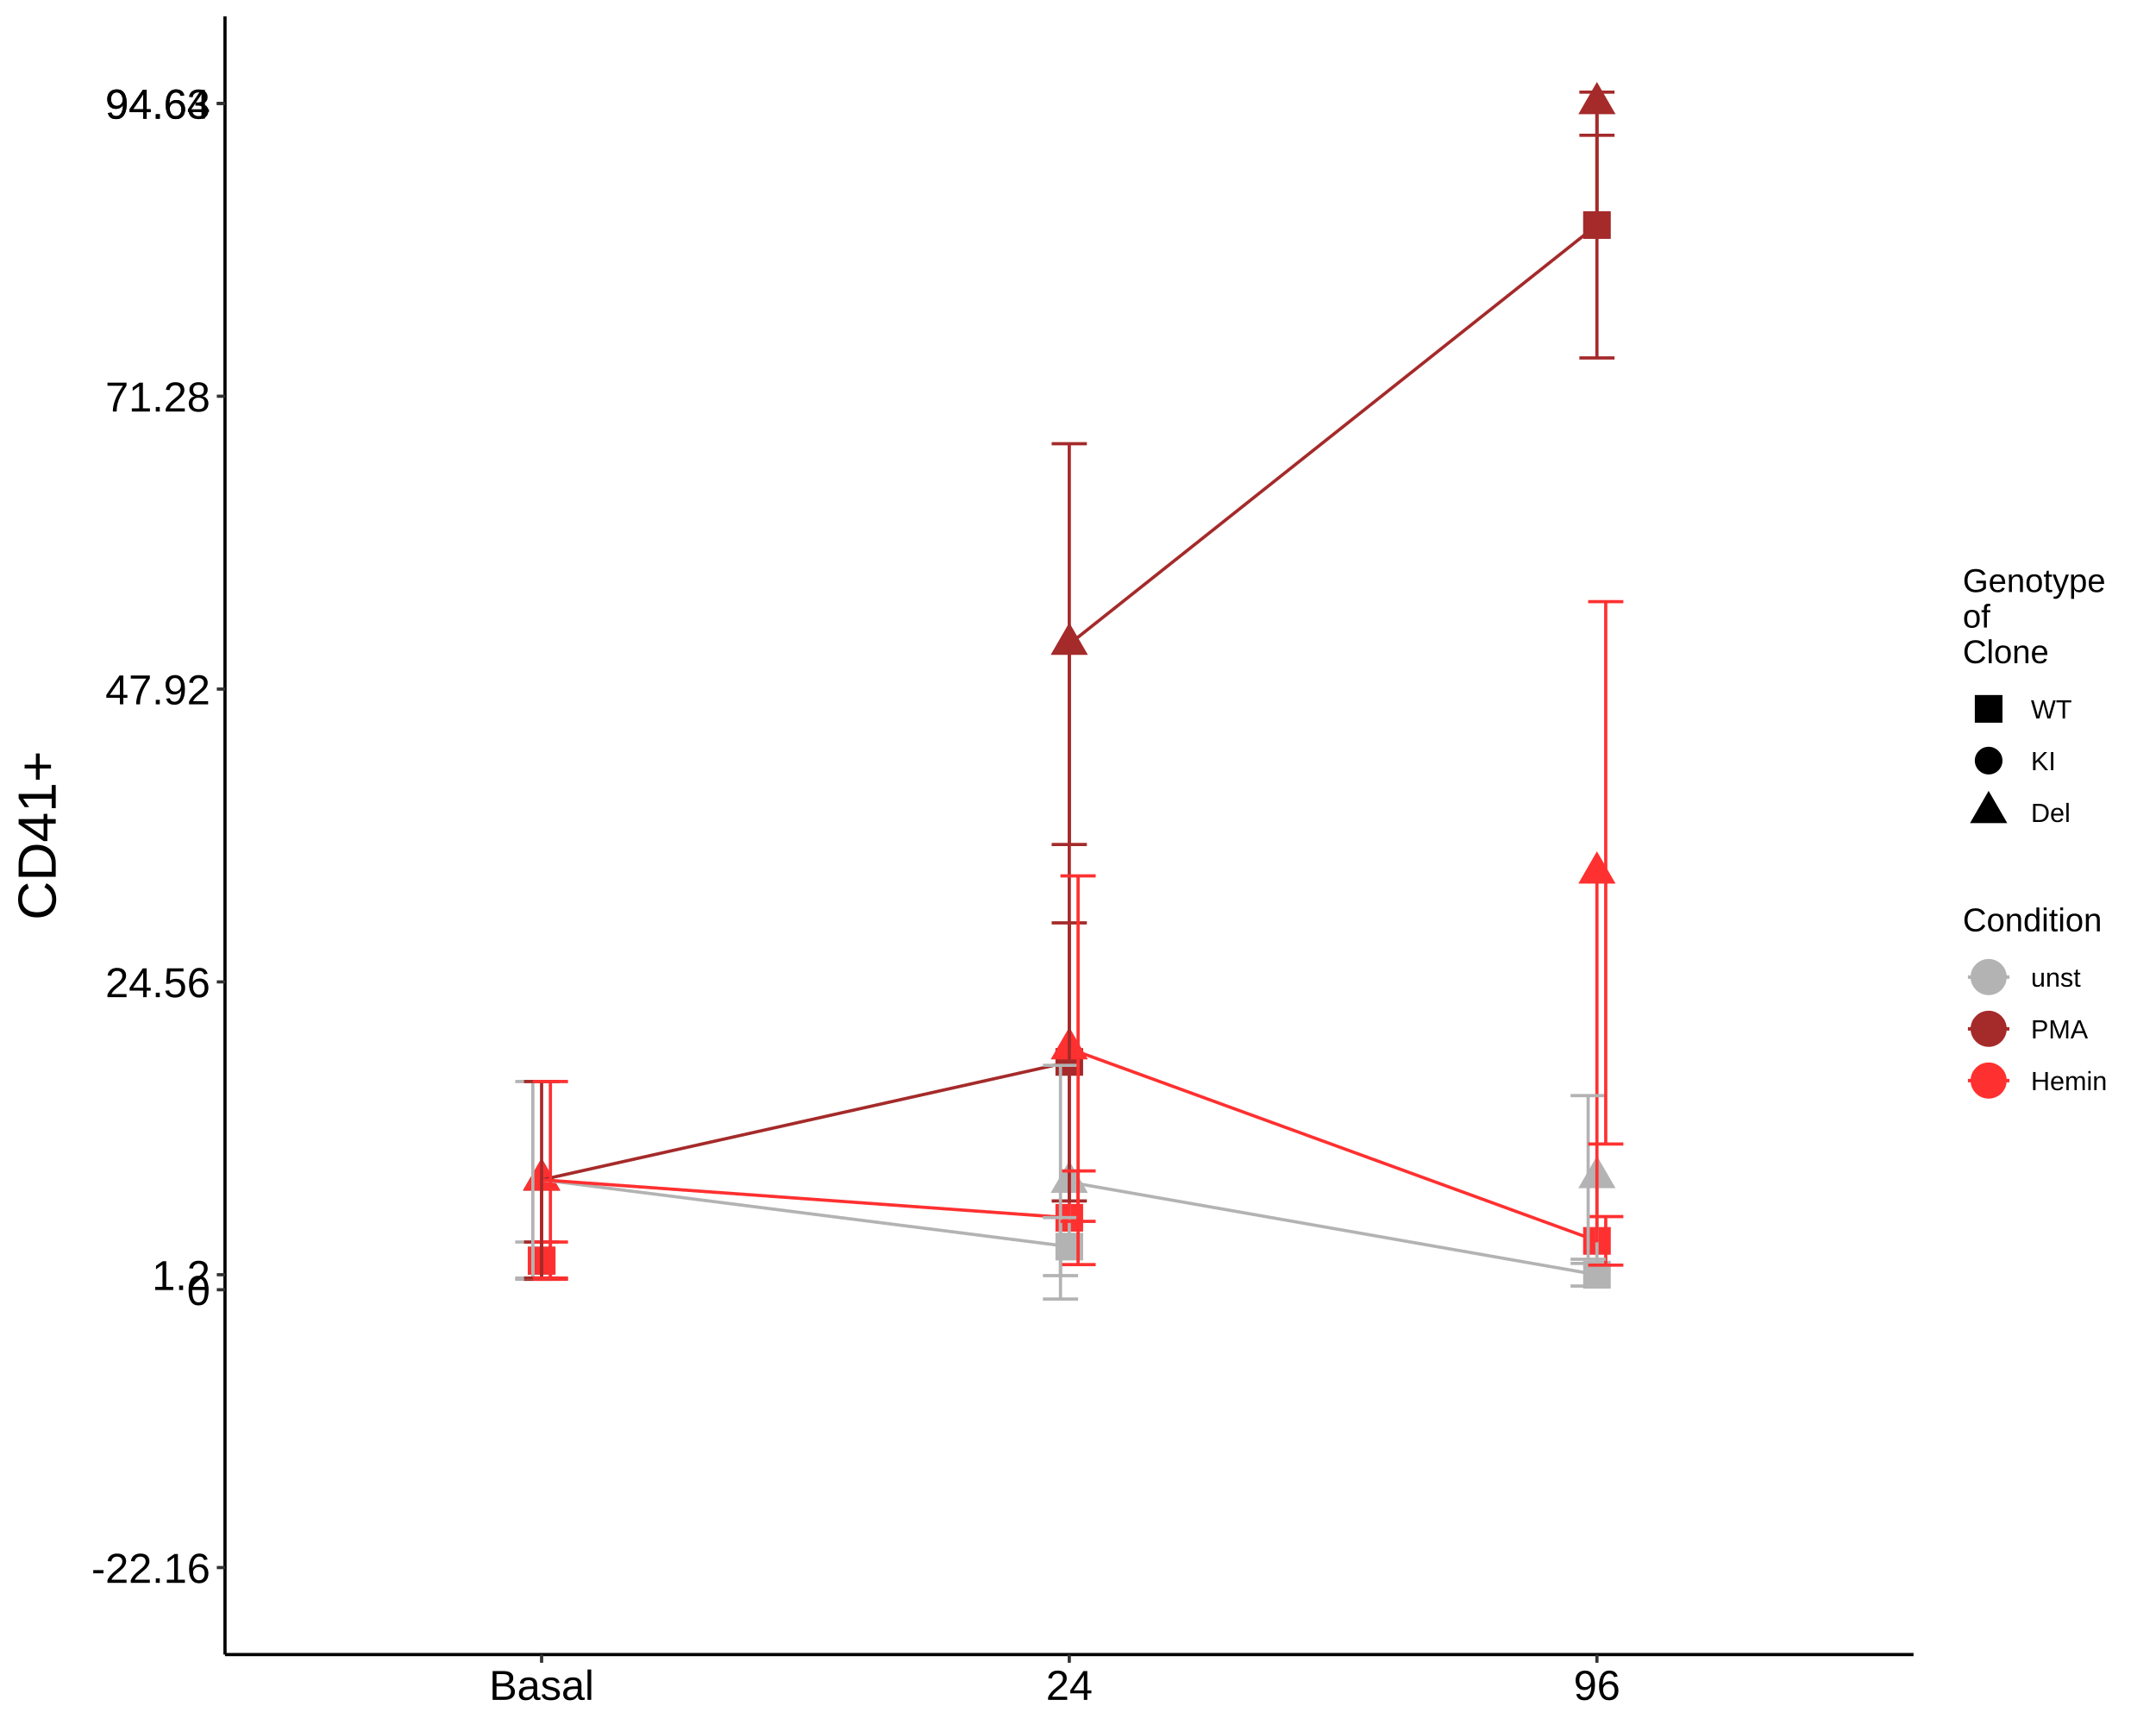
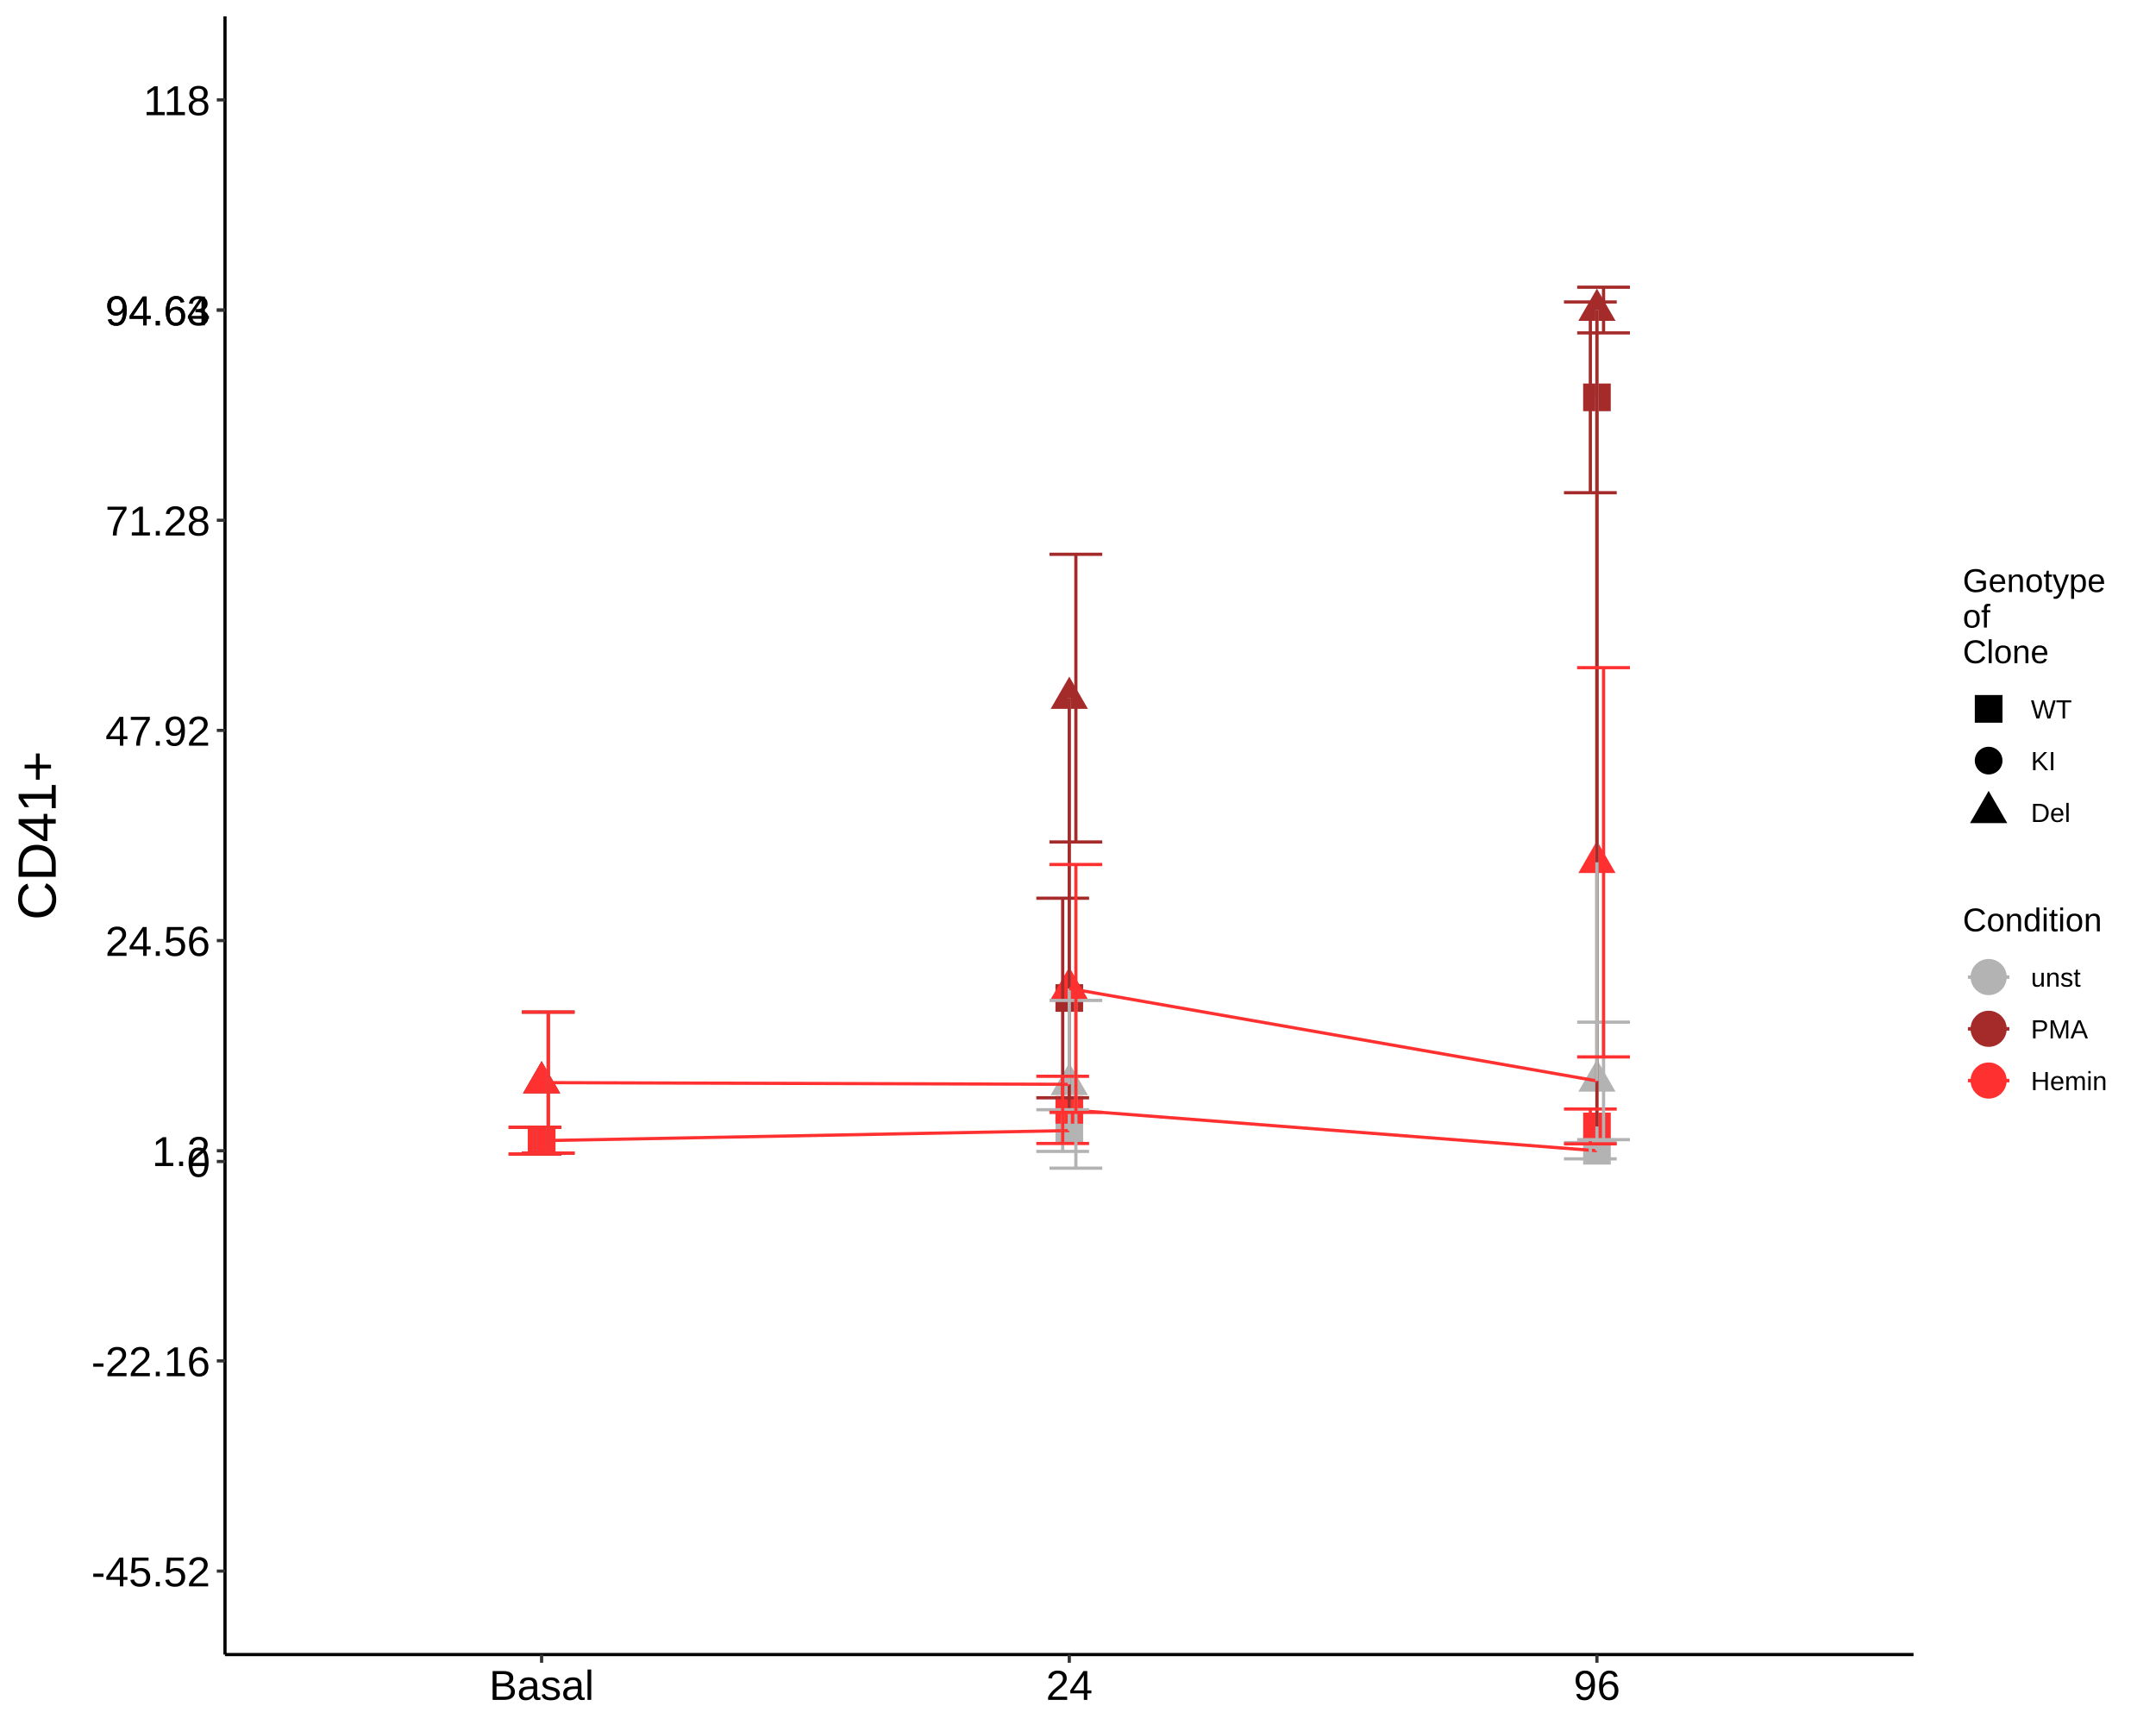
<svg xmlns="http://www.w3.org/2000/svg" class="svglite" width="720.00pt" height="576.00pt" viewBox="0 0 720.00 576.00">
  <defs>
    <style type="text/css">
    .svglite line, .svglite polyline, .svglite polygon, .svglite path, .svglite rect, .svglite circle {
      fill: none;
      stroke: #000000;
      stroke-linecap: round;
      stroke-linejoin: round;
      stroke-miterlimit: 10.00;
    }
  </style>
  </defs>
  <rect width="100%" height="100%" style="stroke: none; fill: #FFFFFF;" />
  <defs>
    <clipPath id="cpMC4wMHw3MjAuMDB8MC4wMHw1NzYuMDA=">
      <rect x="0.00" y="0.00" width="720.00" height="576.00" />
    </clipPath>
  </defs>
  <g clip-path="url(#cpMC4wMHw3MjAuMDB8MC4wMHw1NzYuMDA=)">
    <rect x="0" y="0.00" width="720.00" height="576.00" style="stroke-width: 1.07; stroke: #FFFFFF; fill: #FFFFFF;" />
  </g>
  <defs>
    <clipPath id="cpNzUuMTR8NjM5LjAzfDUuNDh8NTUyLjQ4">
      <rect x="75.14" y="5.48" width="563.89" height="547.00" />
    </clipPath>
  </defs>
  <g clip-path="url(#cpNzUuMTR8NjM5LjAzfDUuNDh8NTUyLjQ4)">
    <rect x="75.14" y="5.48" width="563.89" height="547.00" style="stroke-width: 1.07; stroke: none; fill: #FFFFFF;" />
-     <polygon points="176.25,425.57 185.49,425.57 185.49,416.34 176.25,416.34 " style="stroke-width: 2.83; stroke: none; fill: #B3B3B3;" />
-     <polygon points="352.47,420.88 361.71,420.88 361.71,411.64 352.47,411.64 " style="stroke-width: 2.83; stroke: none; fill: #B3B3B3;" />
-     <polygon points="528.69,430.27 537.92,430.27 537.92,421.03 528.69,421.03 " style="stroke-width: 2.83; stroke: none; fill: #B3B3B3;" />
-     <polygon points="176.25,425.57 185.49,425.57 185.49,416.34 176.25,416.34 " style="stroke-width: 2.83; stroke: none; fill: #A52A2A;" />
-     <polygon points="352.47,359.21 361.71,359.21 361.71,349.97 352.47,349.97 " style="stroke-width: 2.83; stroke: none; fill: #A52A2A;" />
-     <polygon points="528.69,79.76 537.92,79.76 537.92,70.53 528.69,70.53 " style="stroke-width: 2.83; stroke: none; fill: #A52A2A;" />
-     <polygon points="176.25,425.57 185.49,425.57 185.49,416.34 176.25,416.34 " style="stroke-width: 2.83; stroke: none; fill: #FF3030;" />
-     <polygon points="352.47,411.25 361.71,411.25 361.71,402.01 352.47,402.01 " style="stroke-width: 2.83; stroke: none; fill: #FF3030;" />
-     <polygon points="528.69,418.97 537.92,418.97 537.92,409.73 528.69,409.73 " style="stroke-width: 2.83; stroke: none; fill: #FF3030;" />
-     <polygon points="180.87,386.77 187.09,397.54 174.65,397.54 " style="stroke-width: 2.83; stroke: none; fill: #B3B3B3;" />
-     <polygon points="357.09,387.56 363.31,398.33 350.87,398.33 " style="stroke-width: 2.83; stroke: none; fill: #B3B3B3;" />
-     <polygon points="533.30,385.97 539.52,396.74 527.09,396.74 " style="stroke-width: 2.83; stroke: none; fill: #B3B3B3;" />
-     <polygon points="180.87,386.77 187.09,397.54 174.65,397.54 " style="stroke-width: 2.83; stroke: none; fill: #A52A2A;" />
-     <polygon points="357.09,207.89 363.31,218.67 350.87,218.67 " style="stroke-width: 2.83; stroke: none; fill: #A52A2A;" />
-     <polygon points="533.30,27.36 539.52,38.13 527.09,38.13 " style="stroke-width: 2.83; stroke: none; fill: #A52A2A;" />
-     <polygon points="180.87,386.77 187.09,397.54 174.65,397.54 " style="stroke-width: 2.83; stroke: none; fill: #FF3030;" />
-     <polygon points="357.09,342.97 363.31,353.74 350.87,353.74 " style="stroke-width: 2.83; stroke: none; fill: #FF3030;" />
-     <polygon points="533.30,284.27 539.52,295.04 527.09,295.04 " style="stroke-width: 2.83; stroke: none; fill: #FF3030;" />
-     <polyline points="180.87,420.95 180.87,393.95 357.09,416.26 357.09,394.74 533.30,425.65 533.30,393.15 " style="stroke-width: 1.07; stroke: #B3B3B3; stroke-linecap: butt;" />
-     <polyline points="180.87,420.95 180.87,393.95 357.09,354.59 357.09,215.08 533.30,75.14 533.30,34.54 " style="stroke-width: 1.07; stroke: #A52A2A; stroke-linecap: butt;" />
-     <polyline points="180.87,420.95 180.87,393.95 357.09,406.63 357.09,350.15 533.30,414.35 533.30,291.45 " style="stroke-width: 1.07; stroke: #FF3030; stroke-linecap: butt;" />
-     <polyline points="172.06,414.73 183.81,414.73 " style="stroke-width: 1.07; stroke: #B3B3B3; stroke-linecap: butt;" />
-     <polyline points="177.94,414.73 177.94,427.17 " style="stroke-width: 1.07; stroke: #B3B3B3; stroke-linecap: butt;" />
-     <polyline points="172.06,427.17 183.81,427.17 " style="stroke-width: 1.07; stroke: #B3B3B3; stroke-linecap: butt;" />
-     <polyline points="348.28,406.57 360.03,406.57 " style="stroke-width: 1.07; stroke: #B3B3B3; stroke-linecap: butt;" />
-     <polyline points="354.15,406.57 354.15,425.95 " style="stroke-width: 1.07; stroke: #B3B3B3; stroke-linecap: butt;" />
-     <polyline points="348.28,425.95 360.03,425.95 " style="stroke-width: 1.07; stroke: #B3B3B3; stroke-linecap: butt;" />
-     <polyline points="524.49,421.87 536.24,421.87 " style="stroke-width: 1.07; stroke: #B3B3B3; stroke-linecap: butt;" />
-     <polyline points="530.37,421.87 530.37,429.43 " style="stroke-width: 1.07; stroke: #B3B3B3; stroke-linecap: butt;" />
-     <polyline points="524.49,429.43 536.24,429.43 " style="stroke-width: 1.07; stroke: #B3B3B3; stroke-linecap: butt;" />
-     <polyline points="175.00,414.73 186.75,414.73 " style="stroke-width: 1.07; stroke: #A52A2A; stroke-linecap: butt;" />
-     <polyline points="180.87,414.73 180.87,427.17 " style="stroke-width: 1.07; stroke: #A52A2A; stroke-linecap: butt;" />
-     <polyline points="175.00,427.17 186.75,427.17 " style="stroke-width: 1.07; stroke: #A52A2A; stroke-linecap: butt;" />
-     <polyline points="351.21,308.16 362.96,308.16 " style="stroke-width: 1.07; stroke: #A52A2A; stroke-linecap: butt;" />
-     <polyline points="357.09,308.16 357.09,401.01 " style="stroke-width: 1.07; stroke: #A52A2A; stroke-linecap: butt;" />
-     <polyline points="351.21,401.01 362.96,401.01 " style="stroke-width: 1.07; stroke: #A52A2A; stroke-linecap: butt;" />
-     <polyline points="527.43,30.77 539.18,30.77 " style="stroke-width: 1.07; stroke: #A52A2A; stroke-linecap: butt;" />
-     <polyline points="533.30,30.77 533.30,119.52 " style="stroke-width: 1.07; stroke: #A52A2A; stroke-linecap: butt;" />
-     <polyline points="527.43,119.52 539.18,119.52 " style="stroke-width: 1.07; stroke: #A52A2A; stroke-linecap: butt;" />
-     <polyline points="177.94,414.73 189.68,414.73 " style="stroke-width: 1.07; stroke: #FF3030; stroke-linecap: butt;" />
-     <polyline points="183.81,414.73 183.81,427.17 " style="stroke-width: 1.07; stroke: #FF3030; stroke-linecap: butt;" />
-     <polyline points="177.94,427.17 189.68,427.17 " style="stroke-width: 1.07; stroke: #FF3030; stroke-linecap: butt;" />
-     <polyline points="354.15,390.99 365.90,390.99 " style="stroke-width: 1.07; stroke: #FF3030; stroke-linecap: butt;" />
-     <polyline points="360.03,390.99 360.03,422.27 " style="stroke-width: 1.07; stroke: #FF3030; stroke-linecap: butt;" />
-     <polyline points="354.15,422.27 365.90,422.27 " style="stroke-width: 1.07; stroke: #FF3030; stroke-linecap: butt;" />
-     <polyline points="530.37,406.24 542.12,406.24 " style="stroke-width: 1.07; stroke: #FF3030; stroke-linecap: butt;" />
-     <polyline points="536.24,406.24 536.24,422.45 " style="stroke-width: 1.07; stroke: #FF3030; stroke-linecap: butt;" />
-     <polyline points="530.37,422.45 542.12,422.45 " style="stroke-width: 1.07; stroke: #FF3030; stroke-linecap: butt;" />
-     <polyline points="172.06,361.14 183.81,361.14 " style="stroke-width: 1.07; stroke: #B3B3B3; stroke-linecap: butt;" />
-     <polyline points="177.94,361.14 177.94,426.76 " style="stroke-width: 1.07; stroke: #B3B3B3; stroke-linecap: butt;" />
-     <polyline points="172.06,426.76 183.81,426.76 " style="stroke-width: 1.07; stroke: #B3B3B3; stroke-linecap: butt;" />
-     <polyline points="348.28,355.73 360.03,355.73 " style="stroke-width: 1.07; stroke: #B3B3B3; stroke-linecap: butt;" />
-     <polyline points="354.15,355.73 354.15,433.76 " style="stroke-width: 1.07; stroke: #B3B3B3; stroke-linecap: butt;" />
-     <polyline points="348.28,433.76 360.03,433.76 " style="stroke-width: 1.07; stroke: #B3B3B3; stroke-linecap: butt;" />
-     <polyline points="524.49,365.83 536.24,365.83 " style="stroke-width: 1.07; stroke: #B3B3B3; stroke-linecap: butt;" />
-     <polyline points="530.37,365.83 530.37,420.48 " style="stroke-width: 1.07; stroke: #B3B3B3; stroke-linecap: butt;" />
-     <polyline points="524.49,420.48 536.24,420.48 " style="stroke-width: 1.07; stroke: #B3B3B3; stroke-linecap: butt;" />
-     <polyline points="175.00,361.14 186.75,361.14 " style="stroke-width: 1.07; stroke: #A52A2A; stroke-linecap: butt;" />
-     <polyline points="180.87,361.14 180.87,426.76 " style="stroke-width: 1.07; stroke: #A52A2A; stroke-linecap: butt;" />
-     <polyline points="175.00,426.76 186.75,426.76 " style="stroke-width: 1.07; stroke: #A52A2A; stroke-linecap: butt;" />
-     <polyline points="351.21,148.16 362.96,148.16 " style="stroke-width: 1.07; stroke: #A52A2A; stroke-linecap: butt;" />
-     <polyline points="357.09,148.16 357.09,281.99 " style="stroke-width: 1.07; stroke: #A52A2A; stroke-linecap: butt;" />
-     <polyline points="351.21,281.99 362.96,281.99 " style="stroke-width: 1.07; stroke: #A52A2A; stroke-linecap: butt;" />
-     <polyline points="527.43,45.17 539.18,45.17 " style="stroke-width: 1.07; stroke: #A52A2A; stroke-linecap: butt;" />
-     <polyline points="177.94,361.14 189.68,361.14 " style="stroke-width: 1.07; stroke: #FF3030; stroke-linecap: butt;" />
-     <polyline points="183.81,361.14 183.81,426.76 " style="stroke-width: 1.07; stroke: #FF3030; stroke-linecap: butt;" />
-     <polyline points="177.94,426.76 189.68,426.76 " style="stroke-width: 1.07; stroke: #FF3030; stroke-linecap: butt;" />
-     <polyline points="354.15,292.48 365.90,292.48 " style="stroke-width: 1.07; stroke: #FF3030; stroke-linecap: butt;" />
-     <polyline points="360.03,292.48 360.03,407.82 " style="stroke-width: 1.07; stroke: #FF3030; stroke-linecap: butt;" />
-     <polyline points="354.15,407.82 365.90,407.82 " style="stroke-width: 1.07; stroke: #FF3030; stroke-linecap: butt;" />
-     <polyline points="530.37,200.90 542.12,200.90 " style="stroke-width: 1.07; stroke: #FF3030; stroke-linecap: butt;" />
-     <polyline points="536.24,200.90 536.24,382.00 " style="stroke-width: 1.07; stroke: #FF3030; stroke-linecap: butt;" />
-     <polyline points="530.37,382.00 542.12,382.00 " style="stroke-width: 1.07; stroke: #FF3030; stroke-linecap: butt;" />
+     <polygon points="176.25,385.50 185.49,385.50 185.49,376.26 176.25,376.26 " style="stroke-width: 2.83; stroke: none; fill: #B3B3B3;" />
+     <polygon points="352.47,382.13 361.71,382.13 361.71,372.89 352.47,372.89 " style="stroke-width: 2.83; stroke: none; fill: #B3B3B3;" />
+     <polygon points="528.69,388.87 537.92,388.87 537.92,379.63 528.69,379.63 " style="stroke-width: 2.83; stroke: none; fill: #B3B3B3;" />
+     <polygon points="176.25,385.50 185.49,385.50 185.49,376.26 176.25,376.26 " style="stroke-width: 2.83; stroke: none; fill: #A52A2A;" />
+     <polygon points="352.47,337.86 361.71,337.86 361.71,328.63 352.47,328.63 " style="stroke-width: 2.83; stroke: none; fill: #A52A2A;" />
+     <polygon points="528.69,137.30 537.92,137.30 537.92,128.06 528.69,128.06 " style="stroke-width: 2.83; stroke: none; fill: #A52A2A;" />
+     <polygon points="176.25,385.50 185.49,385.50 185.49,376.26 176.25,376.26 " style="stroke-width: 2.83; stroke: none; fill: #FF3030;" />
+     <polygon points="352.47,375.22 361.71,375.22 361.71,365.98 352.47,365.98 " style="stroke-width: 2.83; stroke: none; fill: #FF3030;" />
+     <polygon points="528.69,380.76 537.92,380.76 537.92,371.52 528.69,371.52 " style="stroke-width: 2.83; stroke: none; fill: #FF3030;" />
+     <polygon points="180.87,354.31 187.09,365.09 174.65,365.09 " style="stroke-width: 2.83; stroke: none; fill: #B3B3B3;" />
+     <polygon points="357.09,354.89 363.31,365.66 350.87,365.66 " style="stroke-width: 2.83; stroke: none; fill: #B3B3B3;" />
+     <polygon points="533.30,353.74 539.52,364.52 527.09,364.52 " style="stroke-width: 2.83; stroke: none; fill: #B3B3B3;" />
+     <polygon points="180.87,354.31 187.09,365.09 174.65,365.09 " style="stroke-width: 2.83; stroke: none; fill: #A52A2A;" />
+     <polygon points="357.09,225.93 363.31,236.70 350.87,236.70 " style="stroke-width: 2.83; stroke: none; fill: #A52A2A;" />
+     <polygon points="533.30,96.36 539.52,107.13 527.09,107.13 " style="stroke-width: 2.83; stroke: none; fill: #A52A2A;" />
+     <polygon points="180.87,354.31 187.09,365.09 174.65,365.09 " style="stroke-width: 2.83; stroke: none; fill: #FF3030;" />
+     <polygon points="357.09,322.88 363.31,333.65 350.87,333.65 " style="stroke-width: 2.83; stroke: none; fill: #FF3030;" />
+     <polygon points="533.30,280.75 539.52,291.52 527.09,291.52 " style="stroke-width: 2.83; stroke: none; fill: #FF3030;" />
+     <line x1="180.87" y1="380.88" x2="180.87" y2="380.88" style="stroke-width: 1.07; stroke: #B3B3B3; stroke-linecap: butt;" />
+     <line x1="180.87" y1="380.88" x2="180.87" y2="380.88" style="stroke-width: 1.07; stroke: #A52A2A; stroke-linecap: butt;" />
+     <line x1="180.87" y1="380.88" x2="357.09" y2="377.51" style="stroke-width: 1.07; stroke: #FF3030; stroke-linecap: butt;" />
+     <line x1="357.09" y1="377.51" x2="357.09" y2="333.25" style="stroke-width: 1.07; stroke: #B3B3B3; stroke-linecap: butt;" />
+     <line x1="357.09" y1="333.25" x2="357.09" y2="370.60" style="stroke-width: 1.07; stroke: #A52A2A; stroke-linecap: butt;" />
+     <line x1="357.09" y1="370.60" x2="533.30" y2="384.25" style="stroke-width: 1.07; stroke: #FF3030; stroke-linecap: butt;" />
+     <line x1="533.30" y1="384.25" x2="533.30" y2="132.68" style="stroke-width: 1.07; stroke: #B3B3B3; stroke-linecap: butt;" />
+     <line x1="533.30" y1="132.68" x2="533.30" y2="376.14" style="stroke-width: 1.07; stroke: #A52A2A; stroke-linecap: butt;" />
+     <line x1="180.87" y1="361.50" x2="180.87" y2="361.50" style="stroke-width: 1.07; stroke: #B3B3B3; stroke-linecap: butt;" />
+     <line x1="180.87" y1="361.50" x2="180.87" y2="361.50" style="stroke-width: 1.07; stroke: #A52A2A; stroke-linecap: butt;" />
+     <line x1="180.87" y1="361.50" x2="357.09" y2="362.07" style="stroke-width: 1.07; stroke: #FF3030; stroke-linecap: butt;" />
+     <line x1="357.09" y1="362.07" x2="357.09" y2="233.11" style="stroke-width: 1.07; stroke: #B3B3B3; stroke-linecap: butt;" />
+     <line x1="357.09" y1="233.11" x2="357.09" y2="330.06" style="stroke-width: 1.07; stroke: #A52A2A; stroke-linecap: butt;" />
+     <line x1="357.09" y1="330.06" x2="533.30" y2="360.93" style="stroke-width: 1.07; stroke: #FF3030; stroke-linecap: butt;" />
+     <line x1="533.30" y1="360.93" x2="533.30" y2="103.54" style="stroke-width: 1.07; stroke: #B3B3B3; stroke-linecap: butt;" />
+     <line x1="533.30" y1="103.54" x2="533.30" y2="287.93" style="stroke-width: 1.07; stroke: #A52A2A; stroke-linecap: butt;" />
+     <polyline points="169.86,376.41 187.48,376.41 " style="stroke-width: 1.07; stroke: #B3B3B3; stroke-linecap: butt;" />
+     <polyline points="178.67,376.41 178.67,385.34 " style="stroke-width: 1.07; stroke: #B3B3B3; stroke-linecap: butt;" />
+     <polyline points="169.86,385.34 187.48,385.34 " style="stroke-width: 1.07; stroke: #B3B3B3; stroke-linecap: butt;" />
+     <polyline points="346.08,370.55 363.70,370.55 " style="stroke-width: 1.07; stroke: #B3B3B3; stroke-linecap: butt;" />
+     <polyline points="354.89,370.55 354.89,384.47 " style="stroke-width: 1.07; stroke: #B3B3B3; stroke-linecap: butt;" />
+     <polyline points="346.08,384.47 363.70,384.47 " style="stroke-width: 1.07; stroke: #B3B3B3; stroke-linecap: butt;" />
+     <polyline points="522.29,381.53 539.91,381.53 " style="stroke-width: 1.07; stroke: #B3B3B3; stroke-linecap: butt;" />
+     <polyline points="531.10,381.53 531.10,386.96 " style="stroke-width: 1.07; stroke: #B3B3B3; stroke-linecap: butt;" />
+     <polyline points="522.29,386.96 539.91,386.96 " style="stroke-width: 1.07; stroke: #B3B3B3; stroke-linecap: butt;" />
+     <polyline points="169.86,376.41 187.48,376.41 " style="stroke-width: 1.07; stroke: #A52A2A; stroke-linecap: butt;" />
+     <polyline points="178.67,376.41 178.67,385.34 " style="stroke-width: 1.07; stroke: #A52A2A; stroke-linecap: butt;" />
+     <polyline points="169.86,385.34 187.48,385.34 " style="stroke-width: 1.07; stroke: #A52A2A; stroke-linecap: butt;" />
+     <polyline points="346.08,299.93 363.70,299.93 " style="stroke-width: 1.07; stroke: #A52A2A; stroke-linecap: butt;" />
+     <polyline points="354.89,299.93 354.89,366.57 " style="stroke-width: 1.07; stroke: #A52A2A; stroke-linecap: butt;" />
+     <polyline points="346.08,366.57 363.70,366.57 " style="stroke-width: 1.07; stroke: #A52A2A; stroke-linecap: butt;" />
+     <polyline points="522.29,100.83 539.91,100.83 " style="stroke-width: 1.07; stroke: #A52A2A; stroke-linecap: butt;" />
+     <polyline points="531.10,100.83 531.10,164.53 " style="stroke-width: 1.07; stroke: #A52A2A; stroke-linecap: butt;" />
+     <polyline points="522.29,164.53 539.91,164.53 " style="stroke-width: 1.07; stroke: #A52A2A; stroke-linecap: butt;" />
+     <polyline points="169.86,376.41 187.48,376.41 " style="stroke-width: 1.07; stroke: #FF3030; stroke-linecap: butt;" />
+     <polyline points="178.67,376.41 178.67,385.34 " style="stroke-width: 1.07; stroke: #FF3030; stroke-linecap: butt;" />
+     <polyline points="169.86,385.34 187.48,385.34 " style="stroke-width: 1.07; stroke: #FF3030; stroke-linecap: butt;" />
+     <polyline points="346.08,359.38 363.70,359.38 " style="stroke-width: 1.07; stroke: #FF3030; stroke-linecap: butt;" />
+     <polyline points="354.89,359.38 354.89,381.82 " style="stroke-width: 1.07; stroke: #FF3030; stroke-linecap: butt;" />
+     <polyline points="346.08,381.82 363.70,381.82 " style="stroke-width: 1.07; stroke: #FF3030; stroke-linecap: butt;" />
+     <polyline points="522.29,370.32 539.91,370.32 " style="stroke-width: 1.07; stroke: #FF3030; stroke-linecap: butt;" />
+     <polyline points="531.10,370.32 531.10,381.95 " style="stroke-width: 1.07; stroke: #FF3030; stroke-linecap: butt;" />
+     <polyline points="522.29,381.95 539.91,381.95 " style="stroke-width: 1.07; stroke: #FF3030; stroke-linecap: butt;" />
+     <polyline points="174.26,337.95 191.89,337.95 " style="stroke-width: 1.07; stroke: #B3B3B3; stroke-linecap: butt;" />
+     <polyline points="183.08,337.95 183.08,385.04 " style="stroke-width: 1.07; stroke: #B3B3B3; stroke-linecap: butt;" />
+     <polyline points="174.26,385.04 191.89,385.04 " style="stroke-width: 1.07; stroke: #B3B3B3; stroke-linecap: butt;" />
+     <polyline points="350.48,334.06 368.10,334.06 " style="stroke-width: 1.07; stroke: #B3B3B3; stroke-linecap: butt;" />
+     <polyline points="359.29,334.06 359.29,390.07 " style="stroke-width: 1.07; stroke: #B3B3B3; stroke-linecap: butt;" />
+     <polyline points="350.48,390.07 368.10,390.07 " style="stroke-width: 1.07; stroke: #B3B3B3; stroke-linecap: butt;" />
+     <polyline points="526.70,341.31 544.32,341.31 " style="stroke-width: 1.07; stroke: #B3B3B3; stroke-linecap: butt;" />
+     <polyline points="535.51,341.31 535.51,380.54 " style="stroke-width: 1.07; stroke: #B3B3B3; stroke-linecap: butt;" />
+     <polyline points="526.70,380.54 544.32,380.54 " style="stroke-width: 1.07; stroke: #B3B3B3; stroke-linecap: butt;" />
+     <polyline points="174.26,337.95 191.89,337.95 " style="stroke-width: 1.07; stroke: #A52A2A; stroke-linecap: butt;" />
+     <polyline points="183.08,337.95 183.08,385.04 " style="stroke-width: 1.07; stroke: #A52A2A; stroke-linecap: butt;" />
+     <polyline points="174.26,385.04 191.89,385.04 " style="stroke-width: 1.07; stroke: #A52A2A; stroke-linecap: butt;" />
+     <polyline points="350.48,185.09 368.10,185.09 " style="stroke-width: 1.07; stroke: #A52A2A; stroke-linecap: butt;" />
+     <polyline points="359.29,185.09 359.29,281.14 " style="stroke-width: 1.07; stroke: #A52A2A; stroke-linecap: butt;" />
+     <polyline points="350.48,281.14 368.10,281.14 " style="stroke-width: 1.07; stroke: #A52A2A; stroke-linecap: butt;" />
+     <polyline points="526.70,95.91 544.32,95.91 " style="stroke-width: 1.07; stroke: #A52A2A; stroke-linecap: butt;" />
+     <polyline points="535.51,95.91 535.51,111.16 " style="stroke-width: 1.07; stroke: #A52A2A; stroke-linecap: butt;" />
+     <polyline points="526.70,111.16 544.32,111.16 " style="stroke-width: 1.07; stroke: #A52A2A; stroke-linecap: butt;" />
+     <polyline points="174.26,337.95 191.89,337.95 " style="stroke-width: 1.07; stroke: #FF3030; stroke-linecap: butt;" />
+     <polyline points="183.08,337.95 183.08,385.04 " style="stroke-width: 1.07; stroke: #FF3030; stroke-linecap: butt;" />
+     <polyline points="174.26,385.04 191.89,385.04 " style="stroke-width: 1.07; stroke: #FF3030; stroke-linecap: butt;" />
+     <polyline points="350.48,288.67 368.10,288.67 " style="stroke-width: 1.07; stroke: #FF3030; stroke-linecap: butt;" />
+     <polyline points="359.29,288.67 359.29,371.45 " style="stroke-width: 1.07; stroke: #FF3030; stroke-linecap: butt;" />
+     <polyline points="350.48,371.45 368.10,371.45 " style="stroke-width: 1.07; stroke: #FF3030; stroke-linecap: butt;" />
+     <polyline points="526.70,222.94 544.32,222.94 " style="stroke-width: 1.07; stroke: #FF3030; stroke-linecap: butt;" />
+     <polyline points="535.51,222.94 535.51,352.92 " style="stroke-width: 1.07; stroke: #FF3030; stroke-linecap: butt;" />
+     <polyline points="526.70,352.92 544.32,352.92 " style="stroke-width: 1.07; stroke: #FF3030; stroke-linecap: butt;" />
  </g>
  <g clip-path="url(#cpMC4wMHw3MjAuMDB8MC4wMHw1NzYuMDA=)">
    <polyline points="75.14,552.48 75.14,5.48 " style="stroke-width: 1.07; stroke-linecap: butt;" />
-     <text x="70.21" y="528.53" text-anchor="end" style="font-size: 14.00px; font-family: Arimo;" textLength="45.12px" lengthAdjust="spacingAndGlyphs">-22.16</text>
-     <text x="70.21" y="435.76" text-anchor="end" style="font-size: 14.00px; font-family: Arimo;" textLength="8.91px" lengthAdjust="spacingAndGlyphs">0</text>
-     <text x="70.21" y="430.75" text-anchor="end" style="font-size: 14.00px; font-family: Arimo;" textLength="22.26px" lengthAdjust="spacingAndGlyphs">1.2</text>
-     <text x="70.21" y="332.97" text-anchor="end" style="font-size: 14.00px; font-family: Arimo;" textLength="40.08px" lengthAdjust="spacingAndGlyphs">24.56</text>
-     <text x="70.21" y="235.19" text-anchor="end" style="font-size: 14.00px; font-family: Arimo;" textLength="40.08px" lengthAdjust="spacingAndGlyphs">47.92</text>
-     <text x="70.21" y="137.41" text-anchor="end" style="font-size: 14.00px; font-family: Arimo;" textLength="40.08px" lengthAdjust="spacingAndGlyphs">71.28</text>
-     <text x="70.21" y="39.64" text-anchor="end" style="font-size: 14.00px; font-family: Arimo;" textLength="40.08px" lengthAdjust="spacingAndGlyphs">94.63</text>
-     <text x="70.21" y="39.63" text-anchor="end" style="font-size: 14.00px; font-family: Arimo;" textLength="40.08px" lengthAdjust="spacingAndGlyphs">94.64</text>
-     <polyline points="72.40,523.43 75.14,523.43 " style="stroke-width: 1.07; stroke: #333333; stroke-linecap: butt;" />
-     <polyline points="72.40,430.66 75.14,430.66 " style="stroke-width: 1.07; stroke: #333333; stroke-linecap: butt;" />
-     <polyline points="72.40,425.65 75.14,425.65 " style="stroke-width: 1.07; stroke: #333333; stroke-linecap: butt;" />
-     <polyline points="72.40,327.87 75.14,327.87 " style="stroke-width: 1.07; stroke: #333333; stroke-linecap: butt;" />
-     <polyline points="72.40,230.09 75.14,230.09 " style="stroke-width: 1.07; stroke: #333333; stroke-linecap: butt;" />
-     <polyline points="72.40,132.31 75.14,132.31 " style="stroke-width: 1.07; stroke: #333333; stroke-linecap: butt;" />
-     <polyline points="72.40,34.54 75.14,34.54 " style="stroke-width: 1.07; stroke: #333333; stroke-linecap: butt;" />
-     <polyline points="72.40,34.53 75.14,34.53 " style="stroke-width: 1.07; stroke: #333333; stroke-linecap: butt;" />
+     <text x="70.21" y="529.71" text-anchor="end" style="font-size: 14.00px; font-family: Arimo;" textLength="45.12px" lengthAdjust="spacingAndGlyphs">-45.52</text>
+     <text x="70.21" y="459.53" text-anchor="end" style="font-size: 14.00px; font-family: Arimo;" textLength="45.12px" lengthAdjust="spacingAndGlyphs">-22.16</text>
+     <text x="70.21" y="392.95" text-anchor="end" style="font-size: 14.00px; font-family: Arimo;" textLength="8.91px" lengthAdjust="spacingAndGlyphs">0</text>
+     <text x="70.21" y="389.35" text-anchor="end" style="font-size: 14.00px; font-family: Arimo;" textLength="22.26px" lengthAdjust="spacingAndGlyphs">1.2</text>
+     <text x="70.21" y="319.17" text-anchor="end" style="font-size: 14.00px; font-family: Arimo;" textLength="40.08px" lengthAdjust="spacingAndGlyphs">24.56</text>
+     <text x="70.21" y="248.99" text-anchor="end" style="font-size: 14.00px; font-family: Arimo;" textLength="40.08px" lengthAdjust="spacingAndGlyphs">47.92</text>
+     <text x="70.21" y="178.81" text-anchor="end" style="font-size: 14.00px; font-family: Arimo;" textLength="40.08px" lengthAdjust="spacingAndGlyphs">71.28</text>
+     <text x="70.21" y="108.64" text-anchor="end" style="font-size: 14.00px; font-family: Arimo;" textLength="40.08px" lengthAdjust="spacingAndGlyphs">94.63</text>
+     <text x="70.21" y="108.63" text-anchor="end" style="font-size: 14.00px; font-family: Arimo;" textLength="40.08px" lengthAdjust="spacingAndGlyphs">94.64</text>
+     <text x="70.21" y="38.45" text-anchor="end" style="font-size: 14.00px; font-family: Arimo;" textLength="26.72px" lengthAdjust="spacingAndGlyphs">118</text>
+     <polyline points="72.40,524.61 75.14,524.61 " style="stroke-width: 1.07; stroke: #333333; stroke-linecap: butt;" />
+     <polyline points="72.40,454.43 75.14,454.43 " style="stroke-width: 1.07; stroke: #333333; stroke-linecap: butt;" />
+     <polyline points="72.40,387.84 75.14,387.84 " style="stroke-width: 1.07; stroke: #333333; stroke-linecap: butt;" />
+     <polyline points="72.40,384.25 75.14,384.25 " style="stroke-width: 1.07; stroke: #333333; stroke-linecap: butt;" />
+     <polyline points="72.40,314.07 75.14,314.07 " style="stroke-width: 1.07; stroke: #333333; stroke-linecap: butt;" />
+     <polyline points="72.40,243.89 75.14,243.89 " style="stroke-width: 1.07; stroke: #333333; stroke-linecap: butt;" />
+     <polyline points="72.40,173.71 75.14,173.71 " style="stroke-width: 1.07; stroke: #333333; stroke-linecap: butt;" />
+     <polyline points="72.40,103.54 75.14,103.54 " style="stroke-width: 1.07; stroke: #333333; stroke-linecap: butt;" />
+     <polyline points="72.40,103.53 75.14,103.53 " style="stroke-width: 1.07; stroke: #333333; stroke-linecap: butt;" />
+     <polyline points="72.40,33.35 75.14,33.35 " style="stroke-width: 1.07; stroke: #333333; stroke-linecap: butt;" />
    <polyline points="75.14,552.48 639.03,552.48 " style="stroke-width: 1.07; stroke-linecap: butt;" />
    <polyline points="180.87,555.22 180.87,552.48 " style="stroke-width: 1.07; stroke: #333333; stroke-linecap: butt;" />
    <polyline points="357.09,555.22 357.09,552.48 " style="stroke-width: 1.07; stroke: #333333; stroke-linecap: butt;" />
    <polyline points="533.30,555.22 533.30,552.48 " style="stroke-width: 1.07; stroke: #333333; stroke-linecap: butt;" />
    <text x="180.87" y="567.61" text-anchor="middle" style="font-size: 14.00px; font-family: Arimo;" textLength="37.94px" lengthAdjust="spacingAndGlyphs">Basal</text>
    <text x="357.09" y="567.61" text-anchor="middle" style="font-size: 14.00px; font-family: Arimo;" textLength="17.81px" lengthAdjust="spacingAndGlyphs">24</text>
    <text x="533.30" y="567.61" text-anchor="middle" style="font-size: 14.00px; font-family: Arimo;" textLength="17.81px" lengthAdjust="spacingAndGlyphs">96</text>
    <text transform="translate(18.61,278.98) rotate(-90)" text-anchor="middle" style="font-size: 18.00px; font-family: Arimo;" textLength="64.43px" lengthAdjust="spacingAndGlyphs">CD41+</text>
    <rect x="649.99" y="183.03" width="64.53" height="102.35" style="stroke-width: 1.07; stroke: none; fill: #FFFFFF;" />
    <text x="655.47" y="197.68" style="font-size: 11.00px; font-family: Arimo;" textLength="53.57px" lengthAdjust="spacingAndGlyphs">Genotype</text>
    <text x="655.47" y="209.56" style="font-size: 11.00px; font-family: Arimo;" textLength="10.61px" lengthAdjust="spacingAndGlyphs">of</text>
    <text x="655.47" y="221.44" style="font-size: 11.00px; font-family: Arimo;" textLength="31.21px" lengthAdjust="spacingAndGlyphs">Clone</text>
    <polygon points="659.49,241.32 668.73,241.32 668.73,232.08 659.49,232.08 " style="stroke-width: 2.83; stroke: none; fill: #000000;" />
    <circle cx="664.11" cy="253.98" r="4.62" style="stroke-width: 2.83; stroke: none; fill: #000000;" />
    <polygon points="664.11,264.08 670.33,274.85 657.89,274.85 " style="stroke-width: 2.83; stroke: none; fill: #000000;" />
    <text x="678.23" y="239.91" style="font-size: 8.80px; font-family: Arimo;" textLength="14.07px" lengthAdjust="spacingAndGlyphs">WT</text>
    <text x="678.23" y="257.19" style="font-size: 8.80px; font-family: Arimo;" textLength="8.36px" lengthAdjust="spacingAndGlyphs">KI</text>
    <text x="678.23" y="274.47" style="font-size: 8.80px; font-family: Arimo;" textLength="14.64px" lengthAdjust="spacingAndGlyphs">Del</text>
    <rect x="649.99" y="296.34" width="63.46" height="78.59" style="stroke-width: 1.07; stroke: none; fill: #FFFFFF;" />
    <text x="655.47" y="310.98" style="font-size: 11.00px; font-family: Arimo;" textLength="52.50px" lengthAdjust="spacingAndGlyphs">Condition</text>
    <circle cx="664.11" cy="326.25" r="4.62" style="stroke-width: 2.83; stroke: #B3B3B3; fill: #B3B3B3;" />
    <line x1="657.20" y1="326.25" x2="671.03" y2="326.25" style="stroke-width: 1.07; stroke: #B3B3B3; stroke-linecap: butt;" />
    <line x1="657.20" y1="326.25" x2="671.03" y2="326.25" style="stroke-width: 1.07; stroke: #B3B3B3; stroke-linecap: butt;" />
    <circle cx="664.11" cy="343.53" r="4.62" style="stroke-width: 2.83; stroke: #A52A2A; fill: #A52A2A;" />
    <line x1="657.20" y1="343.53" x2="671.03" y2="343.53" style="stroke-width: 1.07; stroke: #A52A2A; stroke-linecap: butt;" />
    <line x1="657.20" y1="343.53" x2="671.03" y2="343.53" style="stroke-width: 1.07; stroke: #A52A2A; stroke-linecap: butt;" />
    <circle cx="664.11" cy="360.81" r="4.62" style="stroke-width: 2.83; stroke: #FF3030; fill: #FF3030;" />
    <line x1="657.20" y1="360.81" x2="671.03" y2="360.81" style="stroke-width: 1.07; stroke: #FF3030; stroke-linecap: butt;" />
    <line x1="657.20" y1="360.81" x2="671.03" y2="360.81" style="stroke-width: 1.07; stroke: #FF3030; stroke-linecap: butt;" />
    <text x="678.23" y="329.46" style="font-size: 8.80px; font-family: Arimo;" textLength="19.18px" lengthAdjust="spacingAndGlyphs">unst</text>
    <text x="678.23" y="346.74" style="font-size: 8.80px; font-family: Arimo;" textLength="18.91px" lengthAdjust="spacingAndGlyphs">PMA</text>
    <text x="678.23" y="364.02" style="font-size: 8.80px; font-family: Arimo;" textLength="28.62px" lengthAdjust="spacingAndGlyphs">Hemin</text>
  </g>
</svg>
